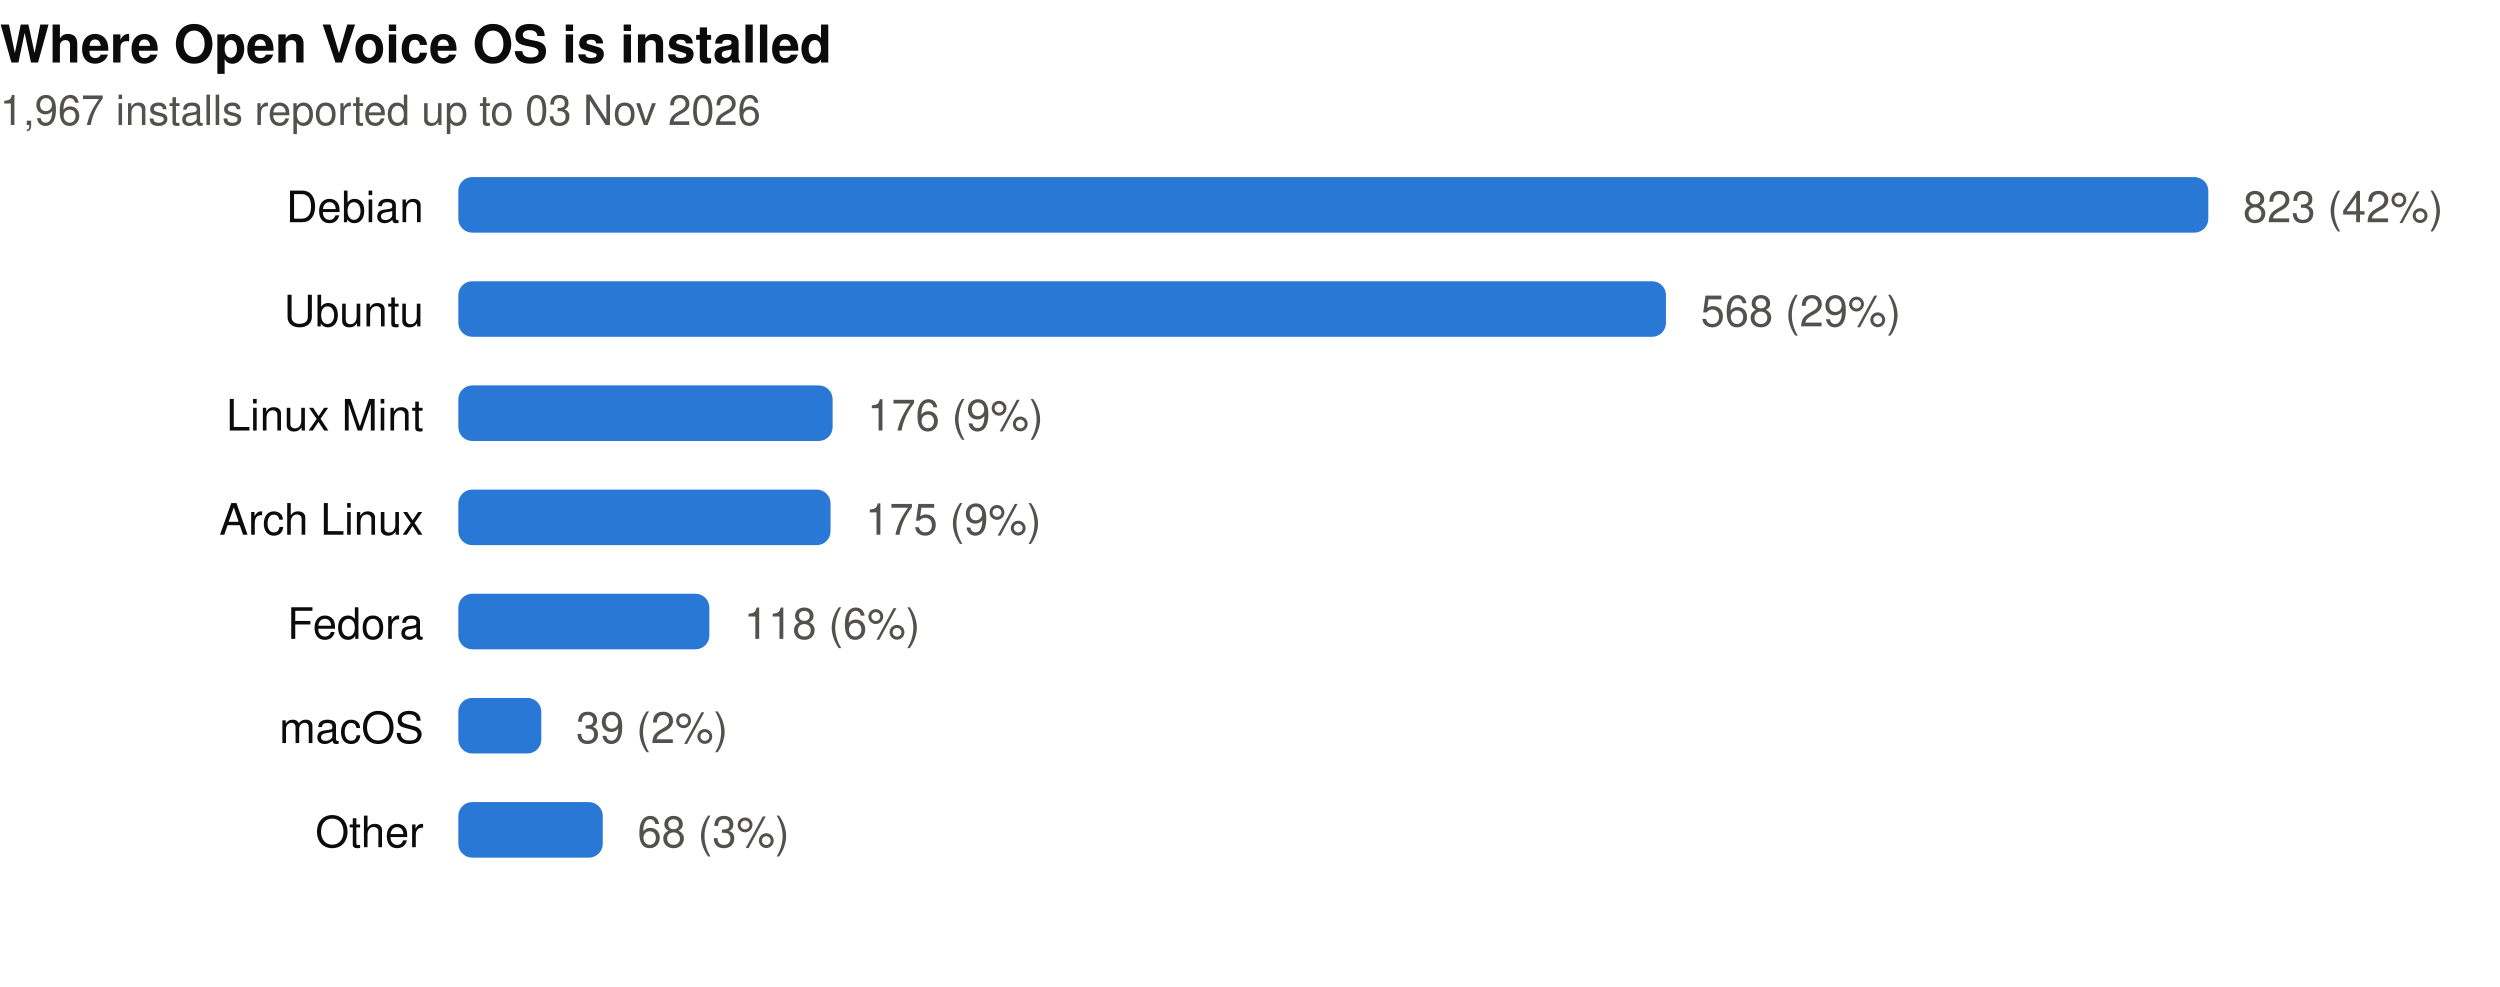
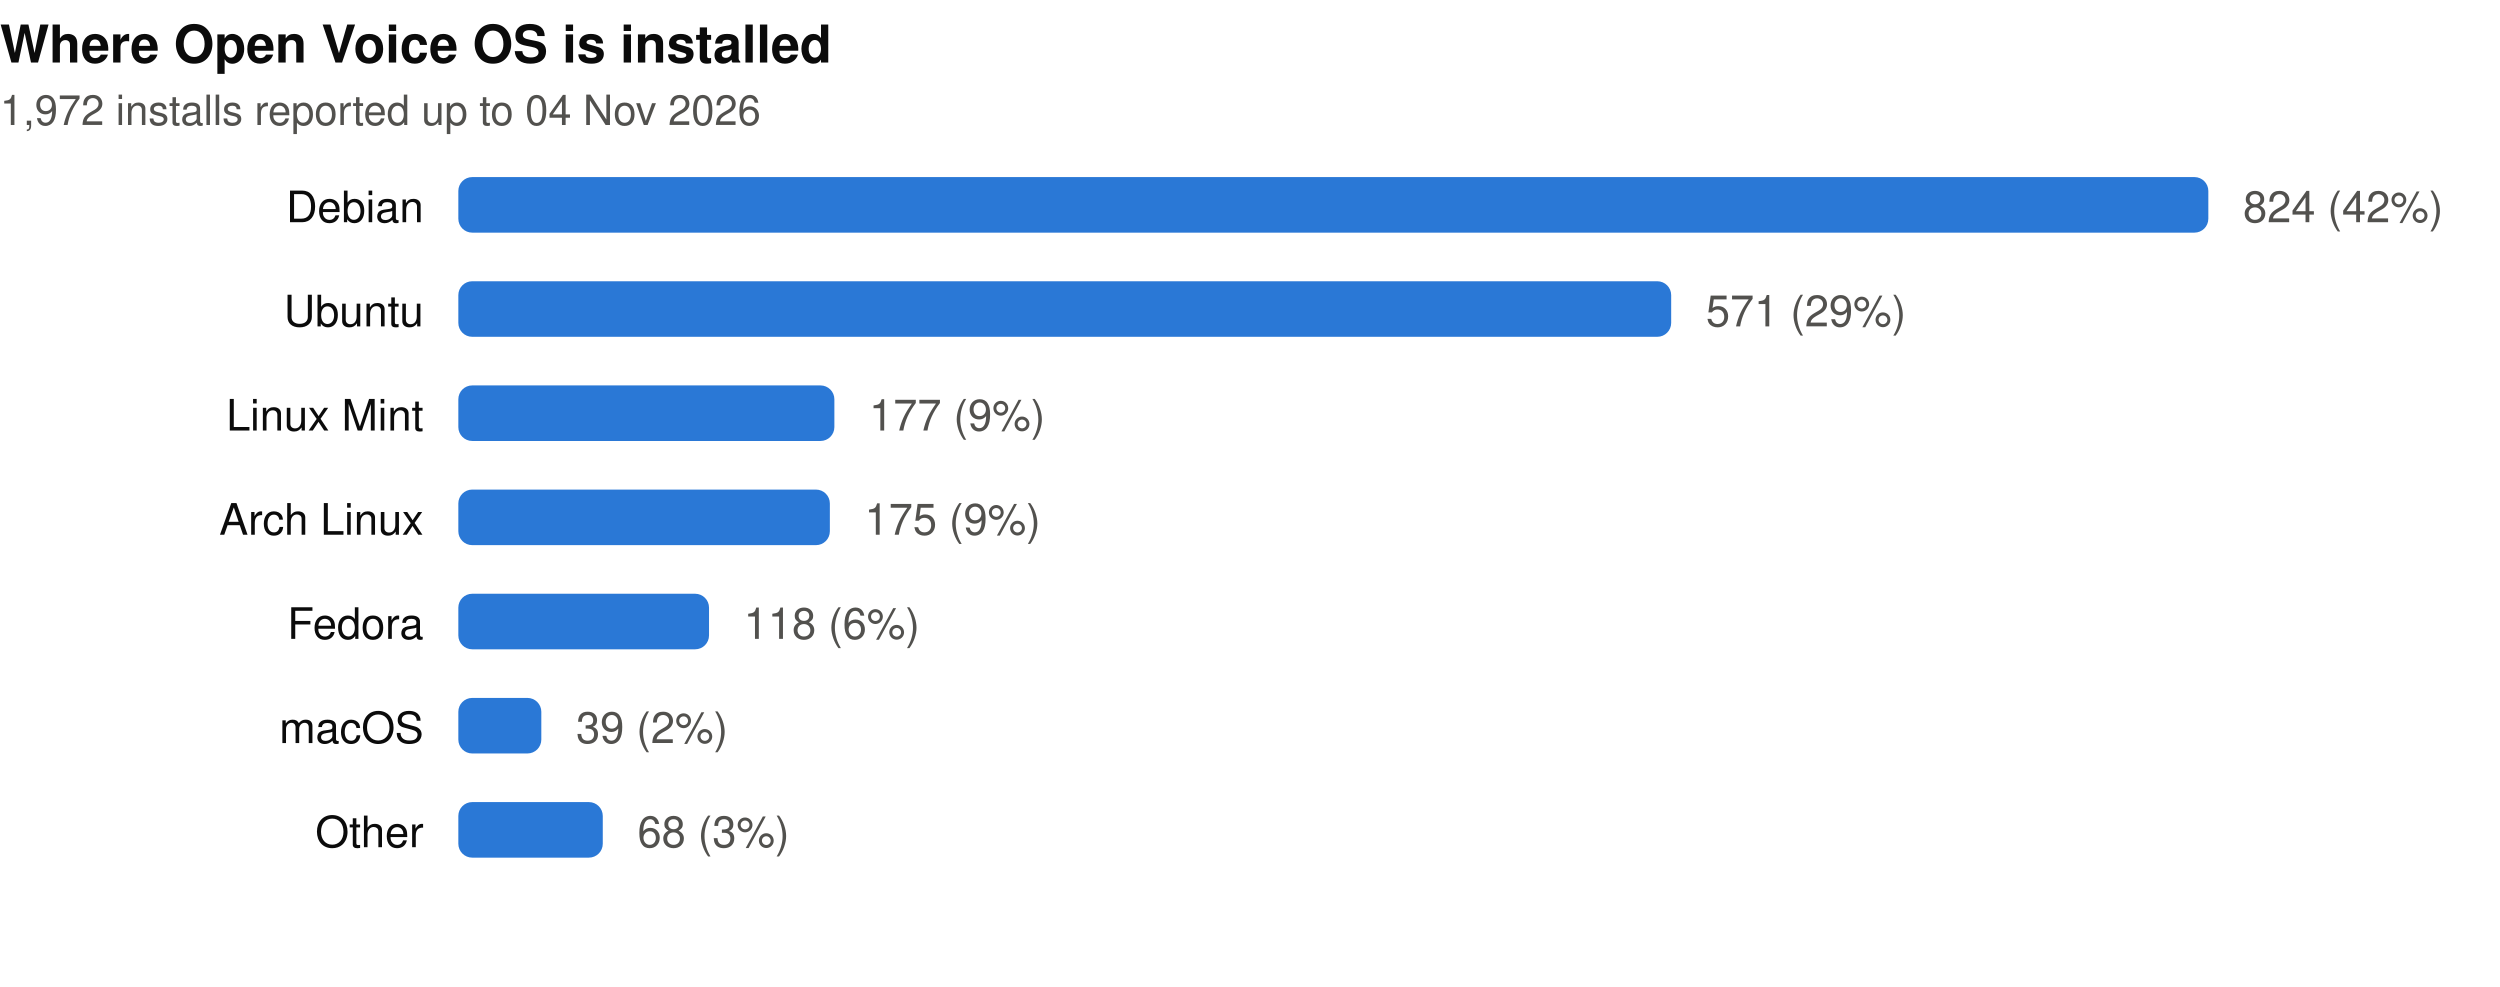
- <svg xmlns="http://www.w3.org/2000/svg" width="720" height="284" viewBox="0 0 720 284" role="img" aria-label="Where Open Voice OS is installed. 1,967 installs reported up to 03 Nov 2026">
+ <svg xmlns="http://www.w3.org/2000/svg" width="720" height="284" viewBox="0 0 720 284" role="img" aria-label="Where Open Voice OS is installed. 1,972 installs reported up to 04 Nov 2026">
  <text x="0" y="18" font-family="ui-sans-serif,-apple-system,BlinkMacSystemFont,'Segoe UI',Helvetica,Arial,sans-serif" font-size="15" font-weight="600" fill="#0b0b0b">Where Open Voice OS is installed</text>
-   <text x="0" y="36" font-family="ui-sans-serif,-apple-system,BlinkMacSystemFont,'Segoe UI',Helvetica,Arial,sans-serif" font-size="12" fill="#52514e">1,967 installs reported up to 03 Nov 2026</text>
+   <text x="0" y="36" font-family="ui-sans-serif,-apple-system,BlinkMacSystemFont,'Segoe UI',Helvetica,Arial,sans-serif" font-size="12" fill="#52514e">1,972 installs reported up to 04 Nov 2026</text>
  <text x="122" y="64.0" text-anchor="end" font-family="ui-sans-serif,-apple-system,BlinkMacSystemFont,'Segoe UI',Helvetica,Arial,sans-serif" font-size="12.5" fill="#0b0b0b">Debian</text>
  <rect x="132" y="51.0" width="504.0" height="16" rx="4" fill="#2a78d6" />
-   <text x="646.0" y="64.0" font-family="ui-sans-serif,-apple-system,BlinkMacSystemFont,'Segoe UI',Helvetica,Arial,sans-serif" font-size="12.5" fill="#52514e">823 (42%)</text>
+   <text x="646.0" y="64.0" font-family="ui-sans-serif,-apple-system,BlinkMacSystemFont,'Segoe UI',Helvetica,Arial,sans-serif" font-size="12.5" fill="#52514e">824 (42%)</text>
  <text x="122" y="94.0" text-anchor="end" font-family="ui-sans-serif,-apple-system,BlinkMacSystemFont,'Segoe UI',Helvetica,Arial,sans-serif" font-size="12.5" fill="#0b0b0b">Ubuntu</text>
-   <rect x="132" y="81.0" width="347.8" height="16" rx="4" fill="#2a78d6" />
-   <text x="489.8" y="94.0" font-family="ui-sans-serif,-apple-system,BlinkMacSystemFont,'Segoe UI',Helvetica,Arial,sans-serif" font-size="12.5" fill="#52514e">568 (29%)</text>
+   <rect x="132" y="81.0" width="349.3" height="16" rx="4" fill="#2a78d6" />
+   <text x="491.3" y="94.0" font-family="ui-sans-serif,-apple-system,BlinkMacSystemFont,'Segoe UI',Helvetica,Arial,sans-serif" font-size="12.5" fill="#52514e">571 (29%)</text>
  <text x="122" y="124.0" text-anchor="end" font-family="ui-sans-serif,-apple-system,BlinkMacSystemFont,'Segoe UI',Helvetica,Arial,sans-serif" font-size="12.5" fill="#0b0b0b">Linux Mint</text>
-   <rect x="132" y="111.0" width="107.8" height="16" rx="4" fill="#2a78d6" />
-   <text x="249.8" y="124.0" font-family="ui-sans-serif,-apple-system,BlinkMacSystemFont,'Segoe UI',Helvetica,Arial,sans-serif" font-size="12.5" fill="#52514e">176 (9%)</text>
+   <rect x="132" y="111.0" width="108.3" height="16" rx="4" fill="#2a78d6" />
+   <text x="250.3" y="124.0" font-family="ui-sans-serif,-apple-system,BlinkMacSystemFont,'Segoe UI',Helvetica,Arial,sans-serif" font-size="12.5" fill="#52514e">177 (9%)</text>
  <text x="122" y="154.0" text-anchor="end" font-family="ui-sans-serif,-apple-system,BlinkMacSystemFont,'Segoe UI',Helvetica,Arial,sans-serif" font-size="12.5" fill="#0b0b0b">Arch Linux</text>
-   <rect x="132" y="141.0" width="107.2" height="16" rx="4" fill="#2a78d6" />
-   <text x="249.2" y="154.0" font-family="ui-sans-serif,-apple-system,BlinkMacSystemFont,'Segoe UI',Helvetica,Arial,sans-serif" font-size="12.5" fill="#52514e">175 (9%)</text>
+   <rect x="132" y="141.0" width="107.0" height="16" rx="4" fill="#2a78d6" />
+   <text x="249.0" y="154.0" font-family="ui-sans-serif,-apple-system,BlinkMacSystemFont,'Segoe UI',Helvetica,Arial,sans-serif" font-size="12.5" fill="#52514e">175 (9%)</text>
  <text x="122" y="184.0" text-anchor="end" font-family="ui-sans-serif,-apple-system,BlinkMacSystemFont,'Segoe UI',Helvetica,Arial,sans-serif" font-size="12.5" fill="#0b0b0b">Fedora</text>
-   <rect x="132" y="171.0" width="72.3" height="16" rx="4" fill="#2a78d6" />
-   <text x="214.3" y="184.0" font-family="ui-sans-serif,-apple-system,BlinkMacSystemFont,'Segoe UI',Helvetica,Arial,sans-serif" font-size="12.5" fill="#52514e">118 (6%)</text>
+   <rect x="132" y="171.0" width="72.2" height="16" rx="4" fill="#2a78d6" />
+   <text x="214.2" y="184.0" font-family="ui-sans-serif,-apple-system,BlinkMacSystemFont,'Segoe UI',Helvetica,Arial,sans-serif" font-size="12.5" fill="#52514e">118 (6%)</text>
  <text x="122" y="214.0" text-anchor="end" font-family="ui-sans-serif,-apple-system,BlinkMacSystemFont,'Segoe UI',Helvetica,Arial,sans-serif" font-size="12.5" fill="#0b0b0b">macOS</text>
  <rect x="132" y="201.0" width="23.9" height="16" rx="4" fill="#2a78d6" />
  <text x="165.9" y="214.0" font-family="ui-sans-serif,-apple-system,BlinkMacSystemFont,'Segoe UI',Helvetica,Arial,sans-serif" font-size="12.5" fill="#52514e">39 (2%)</text>
  <text x="122" y="244.0" text-anchor="end" font-family="ui-sans-serif,-apple-system,BlinkMacSystemFont,'Segoe UI',Helvetica,Arial,sans-serif" font-size="12.5" fill="#0b0b0b">Other</text>
  <rect x="132" y="231.0" width="41.6" height="16" rx="4" fill="#2a78d6" />
  <text x="183.6" y="244.0" font-family="ui-sans-serif,-apple-system,BlinkMacSystemFont,'Segoe UI',Helvetica,Arial,sans-serif" font-size="12.5" fill="#52514e">68 (3%)</text>
</svg>
